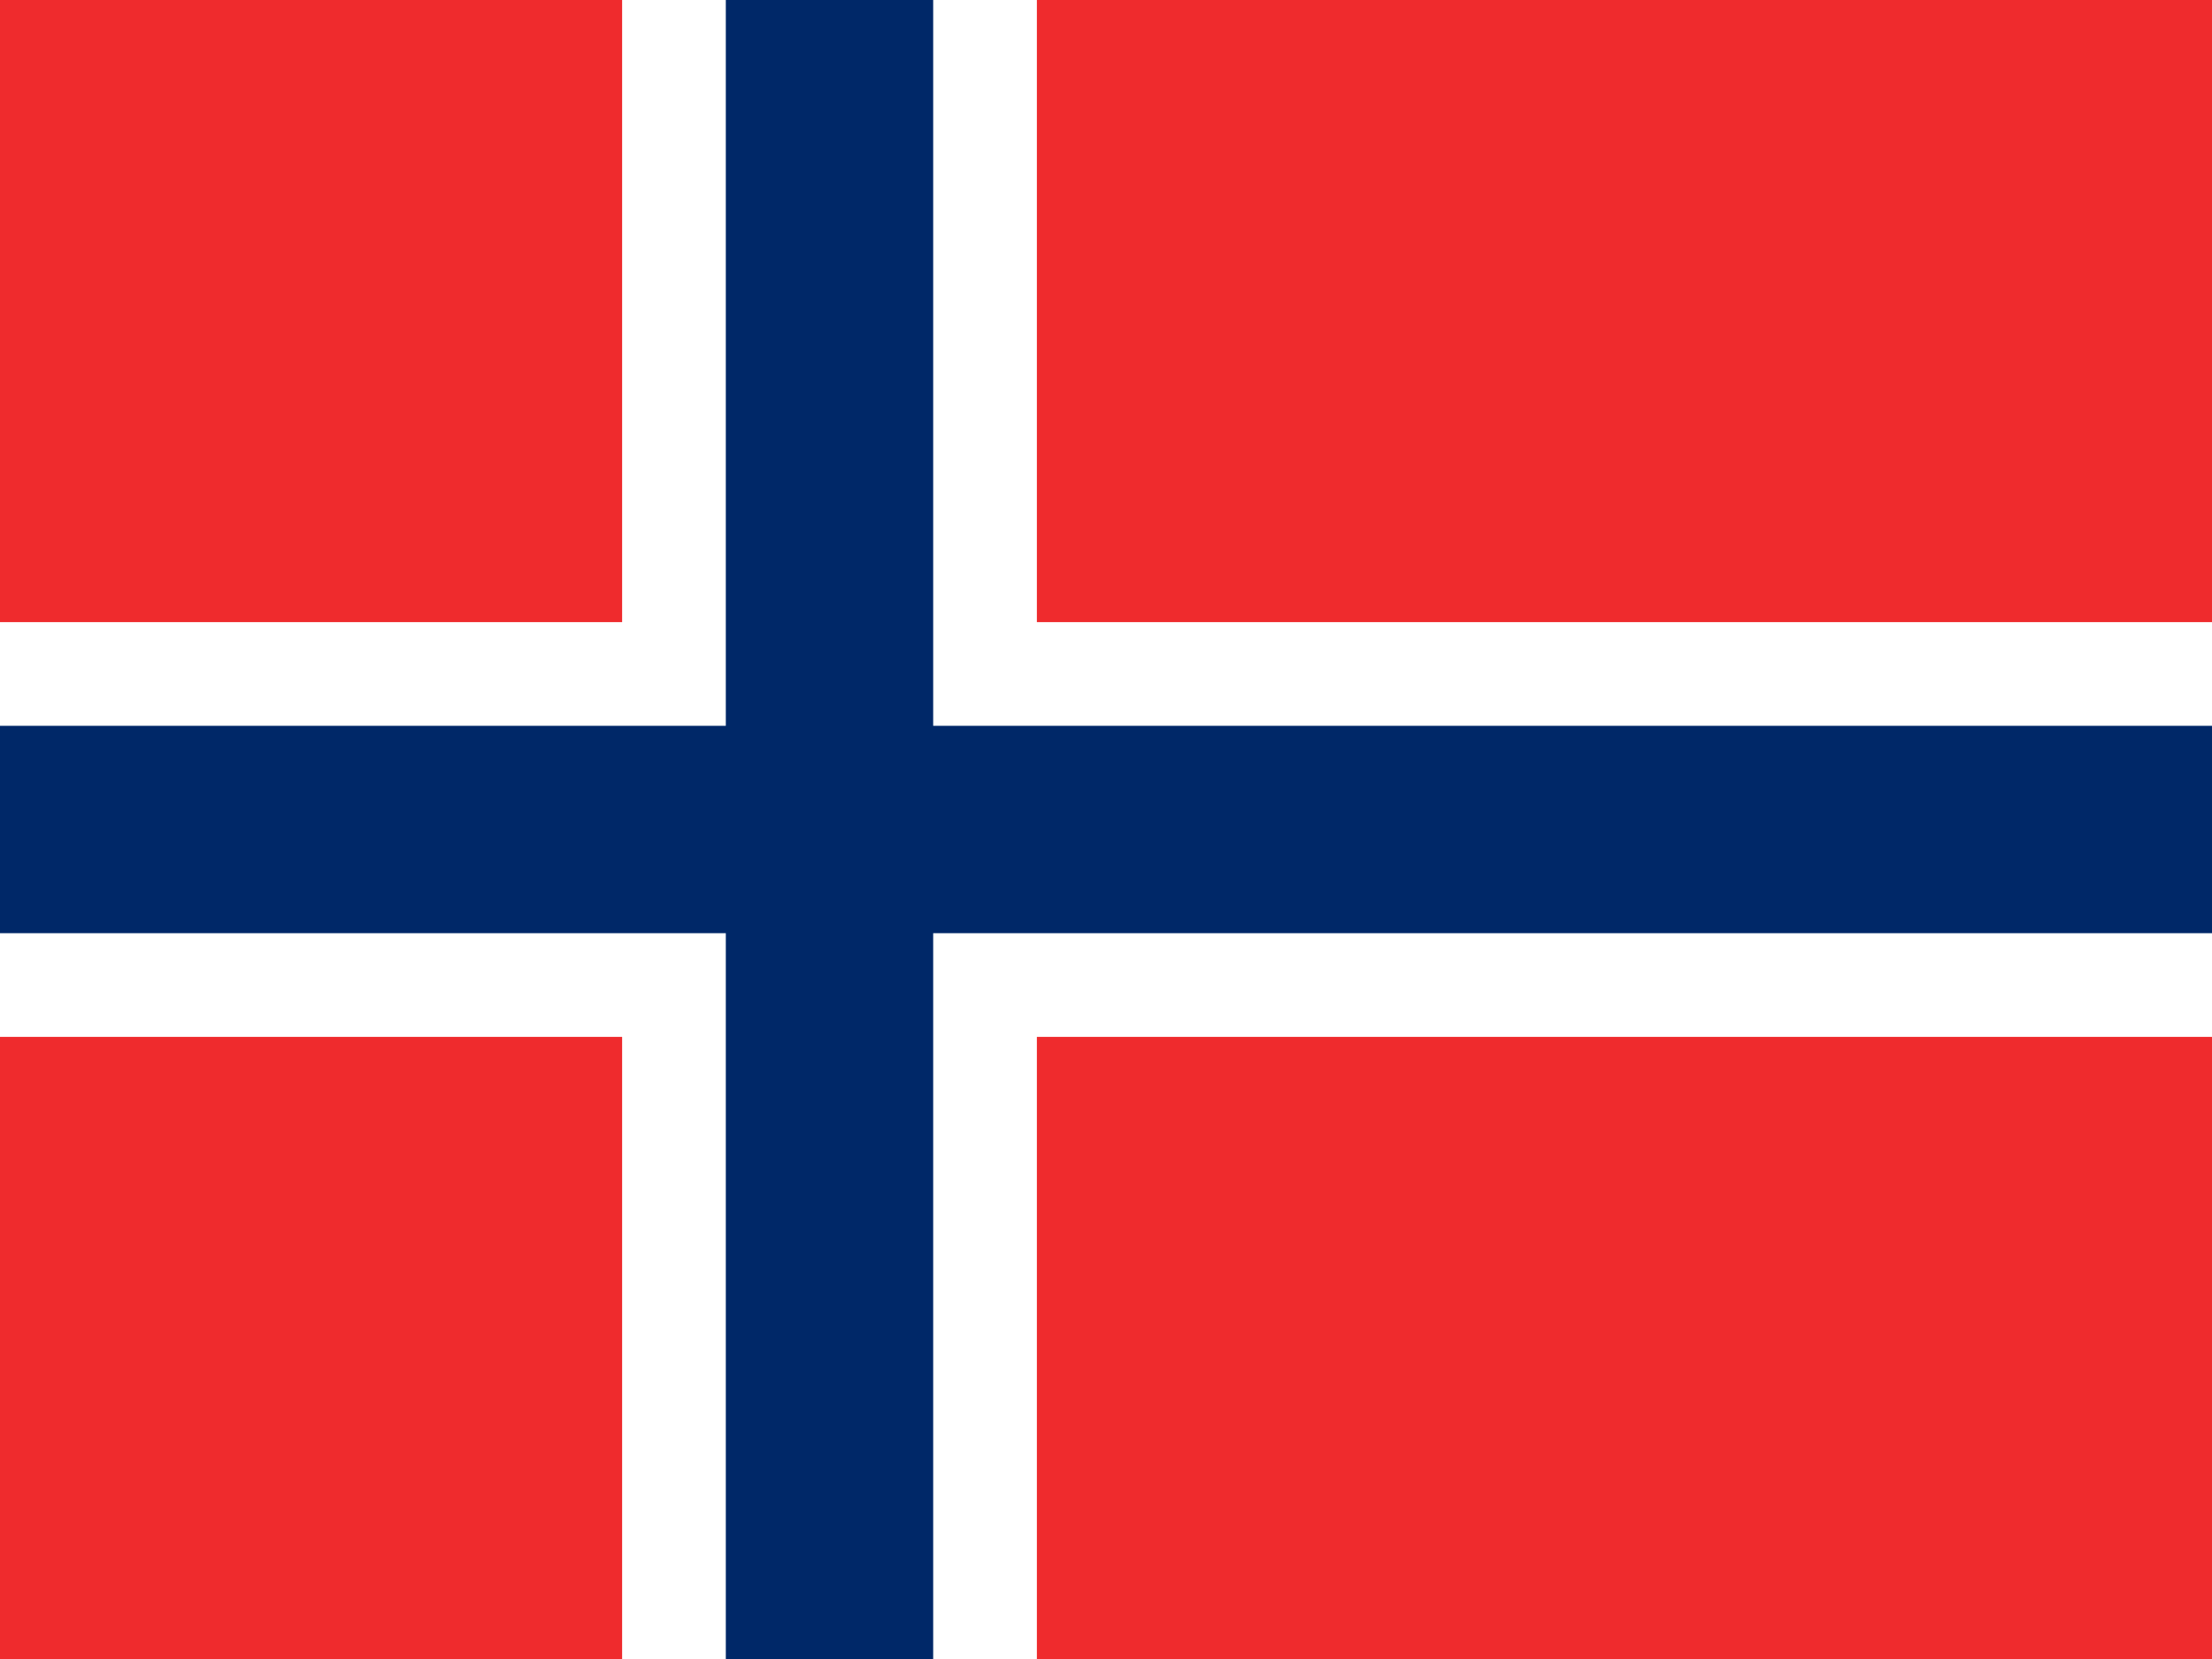
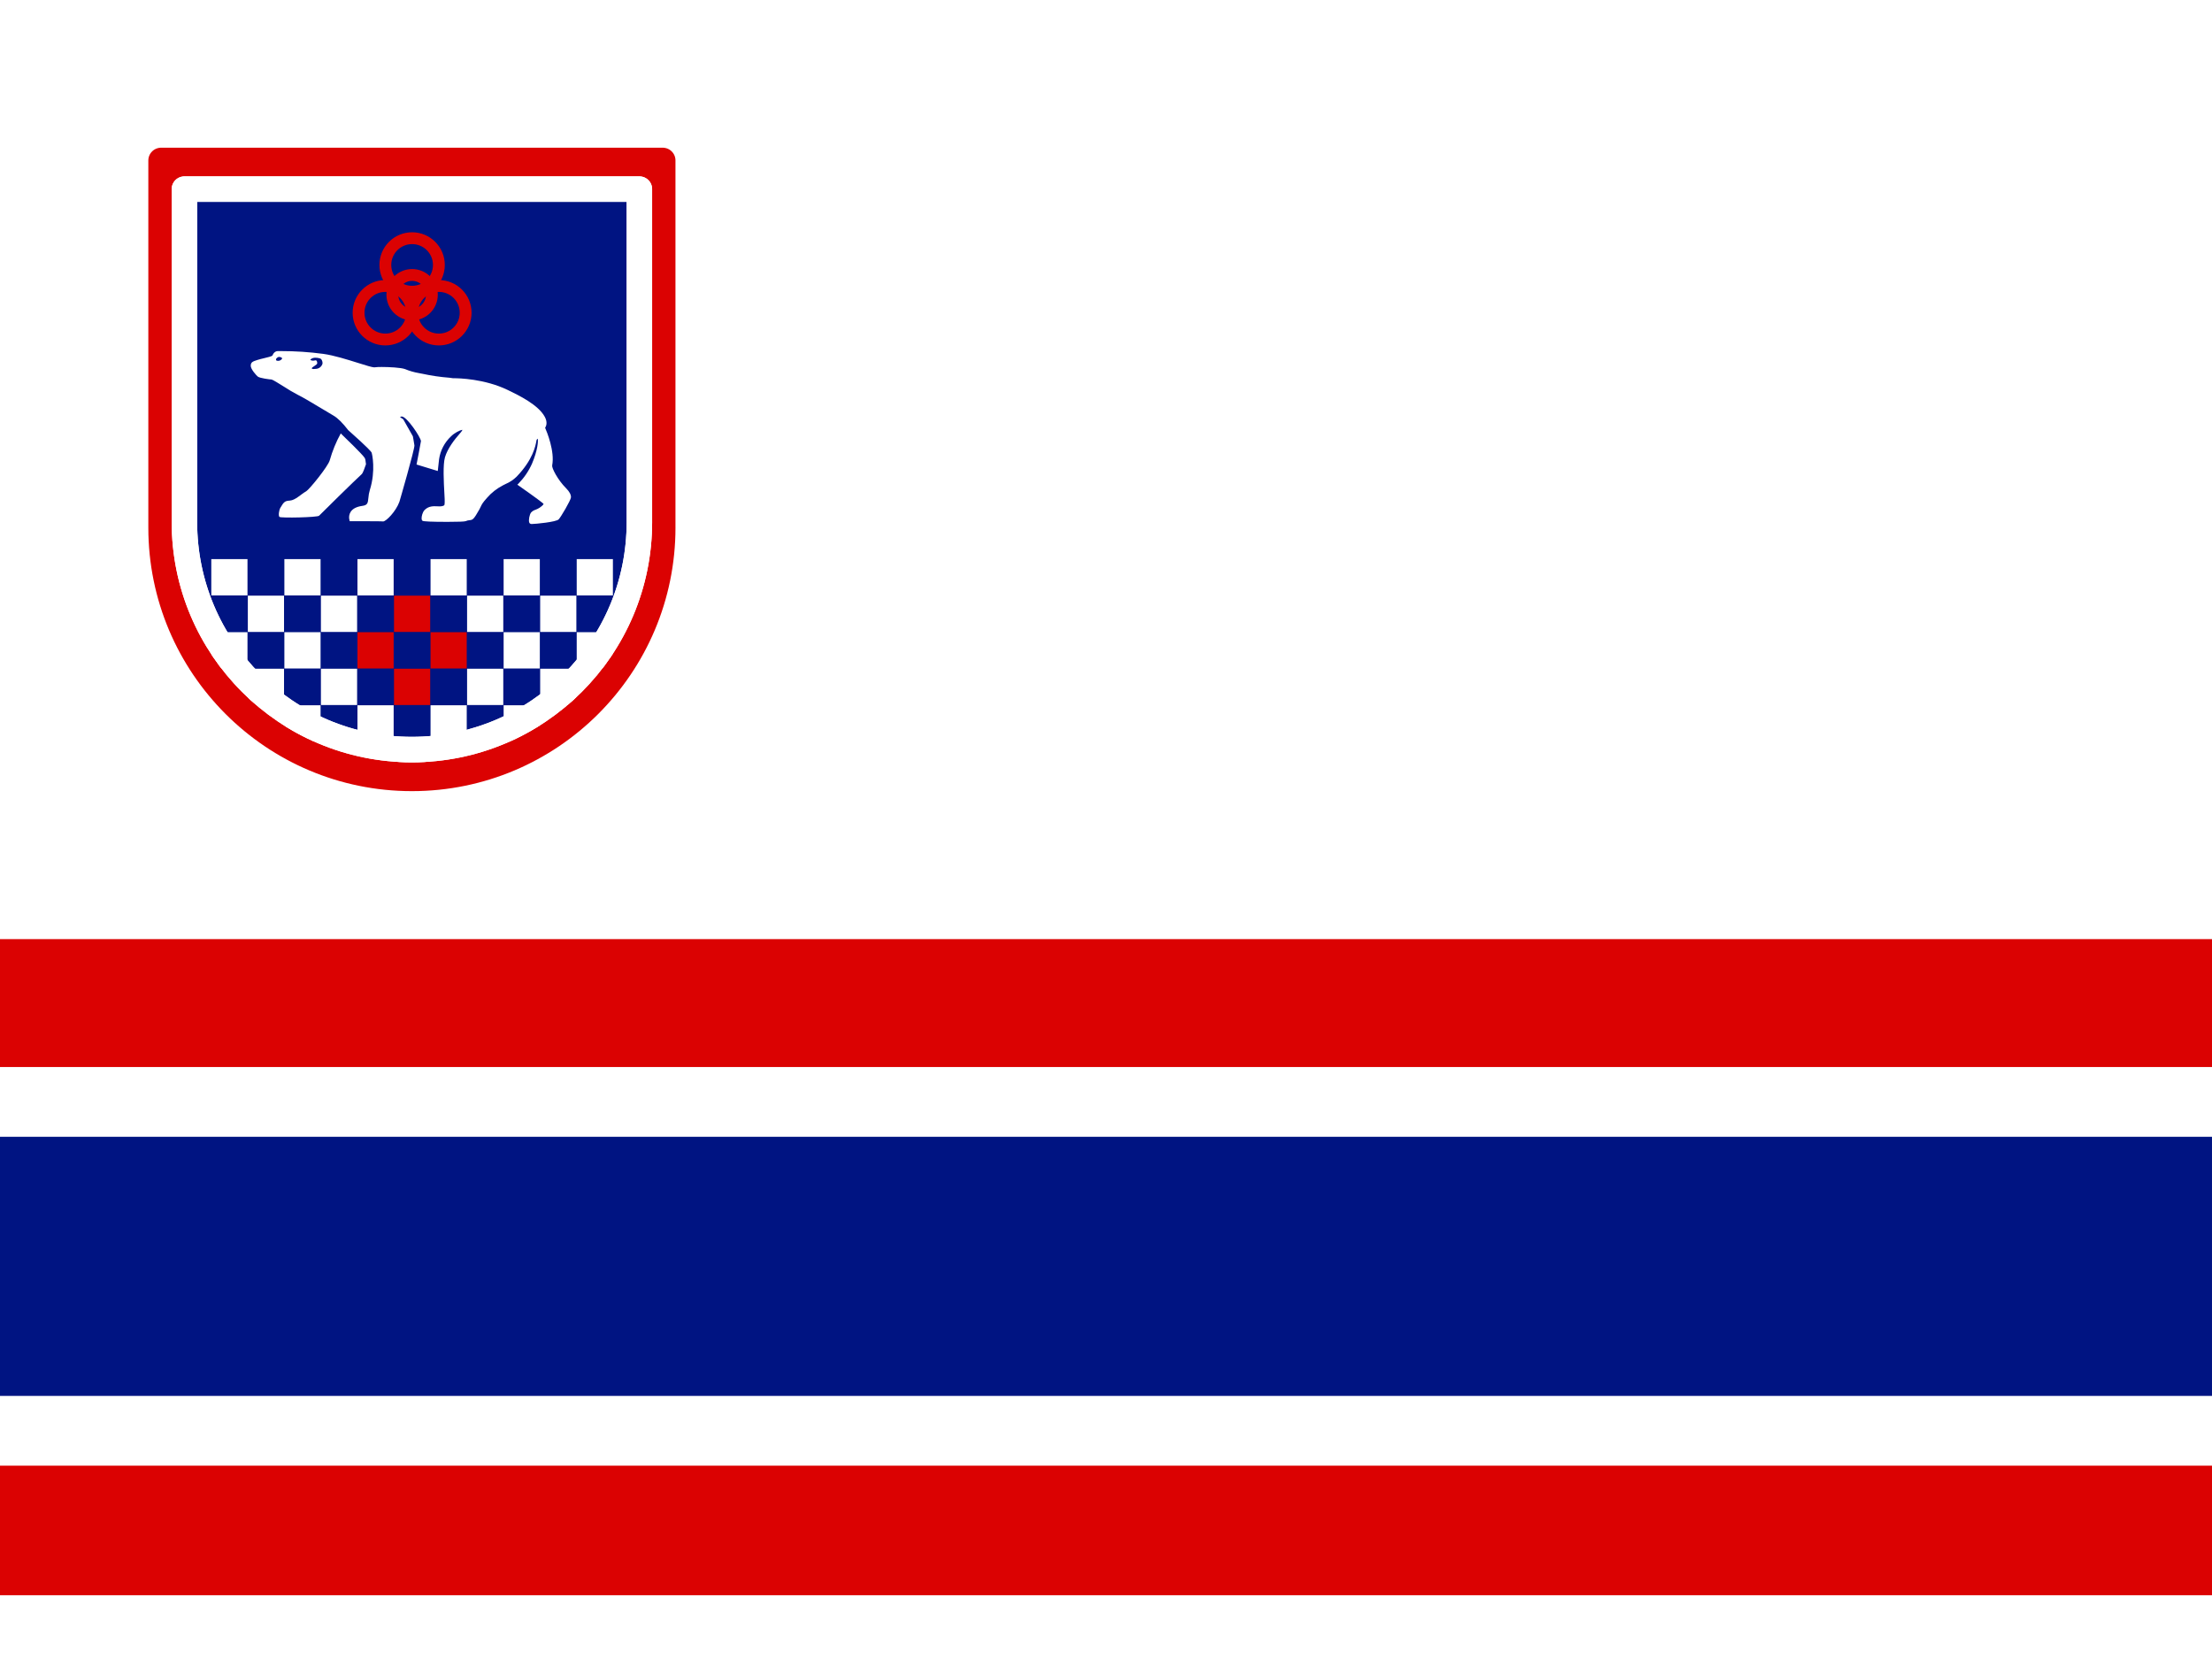
- <svg xmlns="http://www.w3.org/2000/svg" id="flag-icons-sj" viewBox="0 0 640 480">
-   <path fill="#ef2b2d" d="M0 0h640v480H0z" />
-   <path fill="#fff" d="M180 0h120v480H180z" />
-   <path fill="#fff" d="M0 180h640v120H0z" />
-   <path fill="#002868" d="M210 0h60v480h-60z" />
-   <path fill="#002868" d="M0 210h640v60H0z" />
+ <svg xmlns="http://www.w3.org/2000/svg" width="400" height="300" viewBox="0 0 400 300">
+   <g id="Group-copy">
+     <g id="Group">
+       <path id="Path" fill="#f16f1e" stroke="none" visibility="hidden" d="M 0 300.18 L 482.979 300.18 L 482.979 -0.18 L 0 -0.18 L 0 300.18 Z" />
+       <path id="Path-copy-8" fill="#001482" stroke="none" visibility="hidden" d="M -0 300.18 L 482.979 300.18 L 482.979 150 L -0 150 L -0 300.18 Z" />
+       <path id="Path-copy-4" fill="#ffffff" stroke="none" d="M 0 300.18 L 399.999 300.18 L 399.999 -0.18 L 0 -0.18 L 0 300.18 Z" />
+       <g id="g1">
+         <path id="Path-copy-9" fill="#db0202" stroke="none" d="M 0 288.466 L 400.48 288.466 L 400.48 169.824 L 0 169.824 L 0 288.466 Z" />
+         <g id="g2">
+           <g id="g3">
+             <path id="Rectangle" fill="#ffffff" fill-rule="evenodd" stroke="none" visibility="hidden" d="M 11.339 181.388 L 22.902 181.388 L 22.902 169.824 L 11.339 169.824 Z" />
+             <path id="Rectangle-copy-2" fill="#ffffff" fill-rule="evenodd" stroke="none" visibility="hidden" d="M 22.752 193.102 L 34.316 193.102 L 34.316 181.538 L 22.752 181.538 Z" />
+             <path id="Rectangle-copy-3" fill="#ffffff" fill-rule="evenodd" stroke="none" visibility="hidden" d="M 34.166 181.388 L 45.73 181.388 L 45.73 169.824 L 34.166 169.824 Z" />
+             <path id="Rectangle-copy-4" fill="#ffffff" fill-rule="evenodd" stroke="none" visibility="hidden" d="M 45.58 193.102 L 57.144 193.102 L 57.144 181.538 L 45.58 181.538 Z" />
+             <path id="Rectangle-copy-5" fill="#ffffff" fill-rule="evenodd" stroke="none" visibility="hidden" d="M 56.993 181.388 L 68.557 181.388 L 68.557 169.824 L 56.993 169.824 Z" />
+             <path id="Rectangle-copy-6" fill="#ffffff" fill-rule="evenodd" stroke="none" visibility="hidden" d="M 68.407 193.102 L 79.971 193.102 L 79.971 181.538 L 68.407 181.538 Z" />
+             <path id="Rectangle-copy-7" fill="#ffffff" fill-rule="evenodd" stroke="none" visibility="hidden" d="M 79.821 181.388 L 91.385 181.388 L 91.385 169.824 L 79.821 169.824 Z" />
+             <path id="Rectangle-copy" fill="#ffffff" fill-rule="evenodd" stroke="none" visibility="hidden" d="M -0.075 192.952 L 11.489 192.952 L 11.489 181.388 L -0.075 181.388 Z" />
+           </g>
+           <g id="g4">
+             <path id="path1" fill="#ffffff" fill-rule="evenodd" stroke="none" visibility="hidden" d="M 102.648 181.388 L 114.212 181.388 L 114.212 169.824 L 102.648 169.824 Z" />
+             <path id="path2" fill="#ffffff" fill-rule="evenodd" stroke="none" visibility="hidden" d="M 114.062 193.102 L 125.626 193.102 L 125.626 181.538 L 114.062 181.538 Z" />
+             <path id="path3" fill="#ffffff" fill-rule="evenodd" stroke="none" visibility="hidden" d="M 125.475 181.388 L 137.039 181.388 L 137.039 169.824 L 125.475 169.824 Z" />
+             <path id="path4" fill="#ffffff" fill-rule="evenodd" stroke="none" visibility="hidden" d="M 136.889 193.102 L 148.453 193.102 L 148.453 181.538 L 136.889 181.538 Z" />
+             <path id="path5" fill="#ffffff" fill-rule="evenodd" stroke="none" visibility="hidden" d="M 148.303 181.388 L 159.867 181.388 L 159.867 169.824 L 148.303 169.824 Z" />
+             <path id="path6" fill="#ffffff" fill-rule="evenodd" stroke="none" visibility="hidden" d="M 159.717 193.102 L 171.28 193.102 L 171.28 181.538 L 159.717 181.538 Z" />
+             <path id="path7" fill="#ffffff" fill-rule="evenodd" stroke="none" visibility="hidden" d="M 171.13 181.388 L 182.694 181.388 L 182.694 169.824 L 171.13 169.824 Z" />
+             <path id="path8" fill="#ffffff" fill-rule="evenodd" stroke="none" visibility="hidden" d="M 91.234 192.952 L 102.798 192.952 L 102.798 181.388 L 91.234 181.388 Z" />
+           </g>
+           <g id="Group-copy-3">
+             <path id="path9" fill="#ffffff" fill-rule="evenodd" stroke="none" visibility="hidden" d="M 193.958 181.388 L 205.521 181.388 L 205.521 169.824 L 193.958 169.824 Z" />
+             <path id="path10" fill="#ffffff" fill-rule="evenodd" stroke="none" visibility="hidden" d="M 205.371 193.102 L 216.935 193.102 L 216.935 181.538 L 205.371 181.538 Z" />
+             <path id="path11" fill="#ffffff" fill-rule="evenodd" stroke="none" visibility="hidden" d="M 216.785 181.388 L 228.349 181.388 L 228.349 169.824 L 216.785 169.824 Z" />
+             <path id="path12" fill="#ffffff" fill-rule="evenodd" stroke="none" visibility="hidden" d="M 228.199 193.102 L 239.762 193.102 L 239.762 181.538 L 228.199 181.538 Z" />
+             <path id="path13" fill="#ffffff" fill-rule="evenodd" stroke="none" visibility="hidden" d="M 239.612 181.388 L 251.176 181.388 L 251.176 169.824 L 239.612 169.824 Z" />
+             <path id="path14" fill="#ffffff" fill-rule="evenodd" stroke="none" visibility="hidden" d="M 251.026 193.102 L 262.59 193.102 L 262.59 181.538 L 251.026 181.538 Z" />
+             <path id="path15" fill="#ffffff" fill-rule="evenodd" stroke="none" visibility="hidden" d="M 262.44 181.388 L 274.004 181.388 L 274.004 169.824 L 262.44 169.824 Z" />
+             <path id="path16" fill="#ffffff" fill-rule="evenodd" stroke="none" visibility="hidden" d="M 182.544 192.952 L 194.108 192.952 L 194.108 181.388 L 182.544 181.388 Z" />
+           </g>
+           <g id="Group-copy-2">
+             <path id="path17" fill="#ffffff" fill-rule="evenodd" stroke="none" visibility="hidden" d="M 285.267 181.388 L 296.831 181.388 L 296.831 169.824 L 285.267 169.824 Z" />
+             <path id="path18" fill="#ffffff" fill-rule="evenodd" stroke="none" visibility="hidden" d="M 296.681 193.102 L 308.245 193.102 L 308.245 181.538 L 296.681 181.538 Z" />
+             <path id="path19" fill="#ffffff" fill-rule="evenodd" stroke="none" visibility="hidden" d="M 308.094 181.388 L 319.658 181.388 L 319.658 169.824 L 308.094 169.824 Z" />
+             <path id="path20" fill="#ffffff" fill-rule="evenodd" stroke="none" visibility="hidden" d="M 319.508 193.102 L 331.072 193.102 L 331.072 181.538 L 319.508 181.538 Z" />
+             <path id="path21" fill="#ffffff" fill-rule="evenodd" stroke="none" visibility="hidden" d="M 330.922 181.388 L 342.486 181.388 L 342.486 169.824 L 330.922 169.824 Z" />
+             <path id="path22" fill="#ffffff" fill-rule="evenodd" stroke="none" visibility="hidden" d="M 342.335 193.102 L 353.899 193.102 L 353.899 181.538 L 342.335 181.538 Z" />
+             <path id="path23" fill="#ffffff" fill-rule="evenodd" stroke="none" visibility="hidden" d="M 353.749 181.388 L 365.313 181.388 L 365.313 169.824 L 353.749 169.824 Z" />
+             <path id="path24" fill="#ffffff" fill-rule="evenodd" stroke="none" visibility="hidden" d="M 273.853 192.952 L 285.417 192.952 L 285.417 181.388 L 273.853 181.388 Z" />
+           </g>
+           <g id="Group-copy-4">
+             <path id="path25" fill="#ffffff" fill-rule="evenodd" stroke="none" visibility="hidden" d="M 376.577 181.388 L 388.14 181.388 L 388.14 169.824 L 376.577 169.824 Z" />
+             <path id="path26" fill="#ffffff" fill-rule="evenodd" stroke="none" visibility="hidden" d="M 387.99 193.102 L 399.554 193.102 L 399.554 181.538 L 387.99 181.538 Z" />
+             <path id="path27" fill="#ffffff" fill-rule="evenodd" stroke="none" visibility="hidden" d="M 399.404 181.388 L 410.968 181.388 L 410.968 169.824 L 399.404 169.824 Z" />
+             <path id="path28" fill="#ffffff" fill-rule="evenodd" stroke="none" visibility="hidden" d="M 410.818 193.102 L 422.381 193.102 L 422.381 181.538 L 410.818 181.538 Z" />
+             <path id="path29" fill="#ffffff" fill-rule="evenodd" stroke="none" visibility="hidden" d="M 422.231 181.388 L 433.795 181.388 L 433.795 169.824 L 422.231 169.824 Z" />
+             <path id="path30" fill="#ffffff" fill-rule="evenodd" stroke="none" visibility="hidden" d="M 433.645 193.102 L 445.209 193.102 L 445.209 181.538 L 433.645 181.538 Z" />
+             <path id="path31" fill="#ffffff" fill-rule="evenodd" stroke="none" visibility="hidden" d="M 445.059 181.388 L 456.623 181.388 L 456.623 169.824 L 445.059 169.824 Z" />
+             <path id="path32" fill="#ffffff" fill-rule="evenodd" stroke="none" visibility="hidden" d="M 365.163 192.952 L 376.727 192.952 L 376.727 181.388 L 365.163 181.388 Z" />
+           </g>
+           <g id="Group-copy-5">
+             <path id="path33" fill="#ffffff" fill-rule="evenodd" stroke="none" visibility="hidden" d="M 467.886 181.388 L 479.45 181.388 L 479.45 169.824 L 467.886 169.824 Z" />
+             <path id="path34" fill="#ffffff" fill-rule="evenodd" stroke="none" visibility="hidden" d="M 456.472 192.952 L 468.036 192.952 L 468.036 181.388 L 456.472 181.388 Z" />
+           </g>
+         </g>
+         <g id="g5">
+           <g id="g6">
+             <path id="path35" fill="#ffffff" fill-rule="evenodd" stroke="none" visibility="hidden" d="M 11.339 276.752 L 22.902 276.752 L 22.902 288.316 L 11.339 288.316 Z" />
+             <path id="path36" fill="#ffffff" fill-rule="evenodd" stroke="none" visibility="hidden" d="M 22.752 265.038 L 34.316 265.038 L 34.316 276.602 L 22.752 276.602 Z" />
+             <path id="path37" fill="#ffffff" fill-rule="evenodd" stroke="none" visibility="hidden" d="M 34.166 276.752 L 45.73 276.752 L 45.73 288.316 L 34.166 288.316 Z" />
+             <path id="path38" fill="#ffffff" fill-rule="evenodd" stroke="none" visibility="hidden" d="M 45.58 265.038 L 57.144 265.038 L 57.144 276.602 L 45.58 276.602 Z" />
+             <path id="path39" fill="#ffffff" fill-rule="evenodd" stroke="none" visibility="hidden" d="M 56.993 276.752 L 68.557 276.752 L 68.557 288.316 L 56.993 288.316 Z" />
+             <path id="path40" fill="#ffffff" fill-rule="evenodd" stroke="none" visibility="hidden" d="M 68.407 265.038 L 79.971 265.038 L 79.971 276.602 L 68.407 276.602 Z" />
+             <path id="path41" fill="#ffffff" fill-rule="evenodd" stroke="none" visibility="hidden" d="M 79.821 276.752 L 91.385 276.752 L 91.385 288.316 L 79.821 288.316 Z" />
+             <path id="path42" fill="#ffffff" fill-rule="evenodd" stroke="none" visibility="hidden" d="M -0.075 265.188 L 11.489 265.188 L 11.489 276.752 L -0.075 276.752 Z" />
+           </g>
+           <g id="g7">
+             <path id="path43" fill="#ffffff" fill-rule="evenodd" stroke="none" visibility="hidden" d="M 102.648 276.752 L 114.212 276.752 L 114.212 288.316 L 102.648 288.316 Z" />
+             <path id="path44" fill="#ffffff" fill-rule="evenodd" stroke="none" visibility="hidden" d="M 114.062 265.038 L 125.626 265.038 L 125.626 276.602 L 114.062 276.602 Z" />
+             <path id="path45" fill="#ffffff" fill-rule="evenodd" stroke="none" visibility="hidden" d="M 125.475 276.752 L 137.039 276.752 L 137.039 288.316 L 125.475 288.316 Z" />
+             <path id="path46" fill="#ffffff" fill-rule="evenodd" stroke="none" visibility="hidden" d="M 136.889 265.038 L 148.453 265.038 L 148.453 276.602 L 136.889 276.602 Z" />
+             <path id="path47" fill="#ffffff" fill-rule="evenodd" stroke="none" visibility="hidden" d="M 148.303 276.752 L 159.867 276.752 L 159.867 288.316 L 148.303 288.316 Z" />
+             <path id="path48" fill="#ffffff" fill-rule="evenodd" stroke="none" visibility="hidden" d="M 159.717 265.038 L 171.28 265.038 L 171.28 276.602 L 159.717 276.602 Z" />
+             <path id="path49" fill="#ffffff" fill-rule="evenodd" stroke="none" visibility="hidden" d="M 171.13 276.752 L 182.694 276.752 L 182.694 288.316 L 171.13 288.316 Z" />
+             <path id="path50" fill="#ffffff" fill-rule="evenodd" stroke="none" visibility="hidden" d="M 91.234 265.188 L 102.798 265.188 L 102.798 276.752 L 91.234 276.752 Z" />
+           </g>
+           <g id="g8">
+             <path id="path51" fill="#ffffff" fill-rule="evenodd" stroke="none" visibility="hidden" d="M 193.958 276.752 L 205.521 276.752 L 205.521 288.316 L 193.958 288.316 Z" />
+             <path id="path52" fill="#ffffff" fill-rule="evenodd" stroke="none" visibility="hidden" d="M 205.371 265.038 L 216.935 265.038 L 216.935 276.602 L 205.371 276.602 Z" />
+             <path id="path53" fill="#ffffff" fill-rule="evenodd" stroke="none" visibility="hidden" d="M 216.785 276.752 L 228.349 276.752 L 228.349 288.316 L 216.785 288.316 Z" />
+             <path id="path54" fill="#ffffff" fill-rule="evenodd" stroke="none" visibility="hidden" d="M 228.199 265.038 L 239.762 265.038 L 239.762 276.602 L 228.199 276.602 Z" />
+             <path id="path55" fill="#ffffff" fill-rule="evenodd" stroke="none" visibility="hidden" d="M 239.612 276.752 L 251.176 276.752 L 251.176 288.316 L 239.612 288.316 Z" />
+             <path id="path56" fill="#ffffff" fill-rule="evenodd" stroke="none" visibility="hidden" d="M 251.026 265.038 L 262.59 265.038 L 262.59 276.602 L 251.026 276.602 Z" />
+             <path id="path57" fill="#ffffff" fill-rule="evenodd" stroke="none" visibility="hidden" d="M 262.44 276.752 L 274.004 276.752 L 274.004 288.316 L 262.44 288.316 Z" />
+             <path id="path58" fill="#ffffff" fill-rule="evenodd" stroke="none" visibility="hidden" d="M 182.544 265.188 L 194.108 265.188 L 194.108 276.752 L 182.544 276.752 Z" />
+           </g>
+           <g id="g9">
+             <path id="path59" fill="#ffffff" fill-rule="evenodd" stroke="none" visibility="hidden" d="M 285.267 276.752 L 296.831 276.752 L 296.831 288.316 L 285.267 288.316 Z" />
+             <path id="path60" fill="#ffffff" fill-rule="evenodd" stroke="none" visibility="hidden" d="M 296.681 265.038 L 308.245 265.038 L 308.245 276.602 L 296.681 276.602 Z" />
+             <path id="path61" fill="#ffffff" fill-rule="evenodd" stroke="none" visibility="hidden" d="M 308.094 276.752 L 319.658 276.752 L 319.658 288.316 L 308.094 288.316 Z" />
+             <path id="path62" fill="#ffffff" fill-rule="evenodd" stroke="none" visibility="hidden" d="M 319.508 265.038 L 331.072 265.038 L 331.072 276.602 L 319.508 276.602 Z" />
+             <path id="path63" fill="#ffffff" fill-rule="evenodd" stroke="none" visibility="hidden" d="M 330.922 276.752 L 342.486 276.752 L 342.486 288.316 L 330.922 288.316 Z" />
+             <path id="path64" fill="#ffffff" fill-rule="evenodd" stroke="none" visibility="hidden" d="M 342.335 265.038 L 353.899 265.038 L 353.899 276.602 L 342.335 276.602 Z" />
+             <path id="path65" fill="#ffffff" fill-rule="evenodd" stroke="none" visibility="hidden" d="M 353.749 276.752 L 365.313 276.752 L 365.313 288.316 L 353.749 288.316 Z" />
+             <path id="path66" fill="#ffffff" fill-rule="evenodd" stroke="none" visibility="hidden" d="M 273.853 265.188 L 285.417 265.188 L 285.417 276.752 L 273.853 276.752 Z" />
+           </g>
+           <g id="g10">
+             <path id="path67" fill="#ffffff" fill-rule="evenodd" stroke="none" visibility="hidden" d="M 376.577 276.752 L 388.14 276.752 L 388.14 288.316 L 376.577 288.316 Z" />
+             <path id="path68" fill="#ffffff" fill-rule="evenodd" stroke="none" visibility="hidden" d="M 387.99 265.038 L 399.554 265.038 L 399.554 276.602 L 387.99 276.602 Z" />
+             <path id="path69" fill="#ffffff" fill-rule="evenodd" stroke="none" visibility="hidden" d="M 399.404 276.752 L 410.968 276.752 L 410.968 288.316 L 399.404 288.316 Z" />
+             <path id="path70" fill="#ffffff" fill-rule="evenodd" stroke="none" visibility="hidden" d="M 410.818 265.038 L 422.381 265.038 L 422.381 276.602 L 410.818 276.602 Z" />
+             <path id="path71" fill="#ffffff" fill-rule="evenodd" stroke="none" visibility="hidden" d="M 422.231 276.752 L 433.795 276.752 L 433.795 288.316 L 422.231 288.316 Z" />
+             <path id="path72" fill="#ffffff" fill-rule="evenodd" stroke="none" visibility="hidden" d="M 433.645 265.038 L 445.209 265.038 L 445.209 276.602 L 433.645 276.602 Z" />
+             <path id="path73" fill="#ffffff" fill-rule="evenodd" stroke="none" visibility="hidden" d="M 445.059 276.752 L 456.623 276.752 L 456.623 288.316 L 445.059 288.316 Z" />
+             <path id="path74" fill="#ffffff" fill-rule="evenodd" stroke="none" visibility="hidden" d="M 365.163 265.188 L 376.727 265.188 L 376.727 276.752 L 365.163 276.752 Z" />
+           </g>
+           <g id="g11">
+             <path id="path75" fill="#ffffff" fill-rule="evenodd" stroke="none" visibility="hidden" d="M 467.886 276.752 L 479.45 276.752 L 479.45 288.316 L 467.886 288.316 Z" />
+             <path id="path76" fill="#ffffff" fill-rule="evenodd" stroke="none" visibility="hidden" d="M 456.472 265.188 L 468.036 265.188 L 468.036 276.752 L 456.472 276.752 Z" />
+           </g>
+         </g>
+         <path id="Path-copy-10" fill="#ffffff" stroke="none" d="M 0 265.038 L 400.48 265.038 L 400.48 192.952 L 0 192.952 L 0 265.038 Z" />
+         <path id="Path-copy-12" fill="#001482" stroke="none" d="M 0 252.423 L 399.999 252.423 L 399.999 228.995 L 0 228.995 L 0 252.423 Z M 0 228.995 L 399.999 228.995 L 399.999 205.567 L 0 205.567 L 0 228.995 Z" />
+       </g>
+     </g>
+     <g id="g12">
+       <g id="g13">
+         <path id="path77" fill="#db0202" stroke="#db0202" stroke-width="4.608" stroke-linecap="round" stroke-linejoin="round" d="M 119.844 29.014 L 29.127 29.014 L 29.127 95.221 C 29.129 95.28 29.127 95.341 29.127 95.401 C 29.127 120.451 49.435 140.759 74.485 140.759 C 99.536 140.759 119.844 120.451 119.844 95.401 C 119.844 95.34 119.842 95.28 119.842 95.221 L 119.842 29.014 L 119.844 29.014 Z" />
+         <path id="Path-copy-5" fill="#001482" stroke="#ffffff" stroke-width="4.608" stroke-linecap="round" stroke-linejoin="round" d="M 115.623 34.198 L 33.348 34.198 L 33.348 94.244 C 33.35 94.298 33.348 94.354 33.348 94.408 C 33.348 117.127 51.766 135.545 74.485 135.545 C 97.205 135.545 115.623 117.127 115.623 94.408 C 115.623 94.352 115.621 94.298 115.621 94.244 L 115.621 34.198 L 115.623 34.198 Z" />
+         <mask id="mask1" maskUnits="userSpaceOnUse" maskContentUnits="userSpaceOnUse" mask-type="alpha">
+           <path id="path78" fill="#001482" stroke="#ffffff" stroke-width="4.608" stroke-linecap="round" stroke-linejoin="round" d="M 115.623 34.198 L 33.348 34.198 L 33.348 94.244 C 33.35 94.298 33.348 94.354 33.348 94.408 C 33.348 117.127 51.766 135.545 74.485 135.545 C 97.205 135.545 115.623 117.127 115.623 94.408 C 115.623 94.352 115.621 94.298 115.621 94.244 L 115.621 34.198 L 115.623 34.198 Z" />
+         </mask>
+         <g id="g14" mask="url(#mask1)">
+           <path id="Shape" fill="#db0202" fill-rule="evenodd" stroke="#ffffff" stroke-width="4.608" stroke-linecap="round" stroke-linejoin="round" visibility="hidden" d="M 74.605 228.147 L 146.319 156.433 L 74.605 84.719 L 2.891 156.433 Z" />
+           <path id="path79" fill="none" stroke="none" d="M 33.403 99.259 L 115.464 99.259 L 115.464 92.694 L 33.403 92.694 Z" />
+           <g id="g15">
+             <path id="path80" fill="#ffffff" fill-rule="evenodd" stroke="none" d="M 38.209 107.669 L 44.754 107.669 L 44.754 101.104 L 38.209 101.104 Z" />
+             <path id="Rectangle-copy-8" fill="#ffffff" fill-rule="evenodd" stroke="none" d="M 51.424 107.669 L 57.97 107.669 L 57.97 101.104 L 51.424 101.104 Z" />
+             <path id="Rectangle-copy-10" fill="#ffffff" fill-rule="evenodd" stroke="none" d="M 64.64 107.669 L 71.185 107.669 L 71.185 101.104 L 64.64 101.104 Z" />
+             <path id="Rectangle-copy-12" fill="#ffffff" fill-rule="evenodd" stroke="none" d="M 77.856 107.669 L 84.401 107.669 L 84.401 101.104 L 77.856 101.104 Z" />
+             <path id="Rectangle-copy-13" fill="#ffffff" fill-rule="evenodd" stroke="none" d="M 91.072 107.669 L 97.617 107.669 L 97.617 101.104 L 91.072 101.104 Z" />
+             <path id="Rectangle-copy-14" fill="#ffffff" fill-rule="evenodd" stroke="none" d="M 104.288 107.669 L 110.833 107.669 L 110.833 101.104 L 104.288 101.104 Z" />
+             <path id="path81" fill="#ffffff" fill-rule="evenodd" stroke="none" d="M 44.816 114.277 L 51.362 114.277 L 51.362 107.712 L 44.816 107.712 Z" />
+             <path id="Rectangle-copy-9" fill="#ffffff" fill-rule="evenodd" stroke="none" d="M 58.032 114.277 L 64.577 114.277 L 64.577 107.712 L 58.032 107.712 Z" />
+             <path id="Rectangle-copy-11" fill="#db0202" fill-rule="evenodd" stroke="none" d="M 71.248 114.277 L 77.793 114.277 L 77.793 107.712 L 71.248 107.712 Z" />
+             <path id="Rectangle-copy-17" fill="#ffffff" fill-rule="evenodd" stroke="none" d="M 84.464 114.277 L 91.009 114.277 L 91.009 107.712 L 84.464 107.712 Z" />
+             <path id="Rectangle-copy-16" fill="#ffffff" fill-rule="evenodd" stroke="none" d="M 97.68 114.277 L 104.225 114.277 L 104.225 107.712 L 97.68 107.712 Z" />
+             <path id="Rectangle-copy-27" fill="#ffffff" fill-rule="evenodd" stroke="none" d="M 38.209 120.884 L 44.754 120.884 L 44.754 114.32 L 38.209 114.32 Z" />
+             <path id="Rectangle-copy-26" fill="#ffffff" fill-rule="evenodd" stroke="none" d="M 51.424 120.884 L 57.97 120.884 L 57.97 114.32 L 51.424 114.32 Z" />
+             <path id="Rectangle-copy-25" fill="#db0202" fill-rule="evenodd" stroke="none" d="M 64.64 120.884 L 71.185 120.884 L 71.185 114.32 L 64.64 114.32 Z" />
+             <path id="Rectangle-copy-24" fill="#db0202" fill-rule="evenodd" stroke="none" d="M 77.856 120.884 L 84.401 120.884 L 84.401 114.32 L 77.856 114.32 Z" />
+             <path id="Rectangle-copy-23" fill="#ffffff" fill-rule="evenodd" stroke="none" d="M 91.072 120.884 L 97.617 120.884 L 97.617 114.32 L 91.072 114.32 Z" />
+             <path id="Rectangle-copy-22" fill="#ffffff" fill-rule="evenodd" stroke="none" d="M 104.288 120.884 L 110.833 120.884 L 110.833 114.32 L 104.288 114.32 Z" />
+             <path id="Rectangle-copy-21" fill="#ffffff" fill-rule="evenodd" stroke="none" d="M 44.816 127.492 L 51.362 127.492 L 51.362 120.928 L 44.816 120.928 Z" />
+             <path id="Rectangle-copy-20" fill="#ffffff" fill-rule="evenodd" stroke="none" d="M 58.032 127.492 L 64.577 127.492 L 64.577 120.928 L 58.032 120.928 Z" />
+             <path id="Rectangle-copy-15" fill="#db0202" fill-rule="evenodd" stroke="none" d="M 71.248 127.492 L 77.793 127.492 L 77.793 120.928 L 71.248 120.928 Z" />
+             <path id="Rectangle-copy-19" fill="#ffffff" fill-rule="evenodd" stroke="none" d="M 84.464 127.492 L 91.009 127.492 L 91.009 120.928 L 84.464 120.928 Z" />
+             <path id="Rectangle-copy-18" fill="#ffffff" fill-rule="evenodd" stroke="none" d="M 97.68 127.492 L 104.225 127.492 L 104.225 120.928 L 97.68 120.928 Z" />
+             <path id="Rectangle-copy-37" fill="#ffffff" fill-rule="evenodd" stroke="none" d="M 51.424 134.1 L 57.97 134.1 L 57.97 127.535 L 51.424 127.535 Z" />
+             <path id="Rectangle-copy-36" fill="#ffffff" fill-rule="evenodd" stroke="none" d="M 64.64 134.1 L 71.185 134.1 L 71.185 127.535 L 64.64 127.535 Z" />
+             <path id="Rectangle-copy-35" fill="#ffffff" fill-rule="evenodd" stroke="none" d="M 77.856 134.1 L 84.401 134.1 L 84.401 127.535 L 77.856 127.535 Z" />
+             <path id="Rectangle-copy-34" fill="#ffffff" fill-rule="evenodd" stroke="none" d="M 91.072 134.1 L 97.617 134.1 L 97.617 127.535 L 91.072 127.535 Z" />
+             <path id="Rectangle-copy-30" fill="#ffffff" fill-rule="evenodd" stroke="none" d="M 71.248 140.708 L 77.793 140.708 L 77.793 134.143 L 71.248 134.143 Z" />
+           </g>
+         </g>
+         <path id="Path-copy-6" fill="none" stroke="#ffffff" stroke-width="4.608" stroke-linecap="round" stroke-linejoin="round" d="M 115.623 34.198 L 33.348 34.198 L 33.348 94.244 C 33.35 94.298 33.348 94.354 33.348 94.408 C 33.348 117.127 51.766 135.545 74.485 135.545 C 97.205 135.545 115.623 117.127 115.623 94.408 C 115.623 94.352 115.621 94.298 115.621 94.244 L 115.621 34.198 L 115.623 34.198 Z" />
+       </g>
+       <g id="g16">
+         <path id="Ellipse" fill="none" stroke="#db0202" stroke-width="2.142" d="M 74.522 56.553 C 74.522 53.88 72.355 51.713 69.681 51.713 C 67.008 51.713 64.841 53.88 64.841 56.553 C 64.841 59.227 67.008 61.394 69.681 61.394 C 72.355 61.394 74.522 59.227 74.522 56.553 Z" />
+         <path id="Ellipse-copy" fill="none" stroke="#db0202" stroke-width="2.142" d="M 84.203 56.553 C 84.203 53.88 82.036 51.713 79.363 51.713 C 76.689 51.713 74.522 53.88 74.522 56.553 C 74.522 59.227 76.689 61.394 79.363 61.394 C 82.036 61.394 84.203 59.227 84.203 56.553 Z" />
+         <path id="Ellipse-copy-2" fill="none" stroke="#db0202" stroke-width="2.142" d="M 79.363 47.912 C 79.363 45.239 77.195 43.072 74.522 43.072 C 71.849 43.072 69.681 45.239 69.681 47.912 C 69.681 50.586 71.849 52.753 74.522 52.753 C 77.195 52.753 79.363 50.586 79.363 47.912 Z" />
+         <path id="Ellipse-copy-3" fill="none" stroke="#db0202" stroke-width="2.142" d="M 78.096 53.296 C 78.096 51.322 76.496 49.722 74.522 49.722 C 72.548 49.722 70.948 51.322 70.948 53.296 C 70.948 55.27 72.548 56.87 74.522 56.87 C 76.496 56.87 78.096 55.27 78.096 53.296 Z" />
+       </g>
+       <g id="g17">
+         <path id="path82" fill="#001482" stroke="none" d="M 96.753 95.274 C 95.651 95.274 95.406 95.134 95.371 95.105 C 95.169 94.923 95.05 94.666 95.041 94.394 C 94.958 93.704 95.224 92.862 95.432 92.608 C 95.731 92.243 96.618 91.75 96.95 91.589 L 97.559 91.288 L 92.226 88.16 C 91.701 88.419 91.2 88.725 90.73 89.075 C 90.297 89.475 89.82 89.823 89.307 90.114 C 88.103 90.754 87.301 92.248 86.656 93.453 C 86.319 94.081 85.969 94.733 85.724 94.899 C 85.21 94.994 84.691 95.057 84.169 95.089 L 77.15 95.06 C 76.627 94.994 76.109 94.9 75.596 94.778 C 75.42 93.617 75.82 92.443 76.668 91.631 C 77.095 91.231 77.75 91.131 78.236 91.131 C 78.501 91.13 78.765 91.154 79.025 91.205 L 79.851 90.998 L 79.35 86.343 L 74.916 85.217 C 74.916 85.217 72.611 91.985 72.592 92.035 L 72.592 92.035 C 72.592 92.035 71.712 93.932 70.458 94.532 C 70.138 94.679 68.286 94.84 64.044 94.84 L 63.221 94.84 C 62.976 94.669 62.798 94.417 62.72 94.128 C 62.59 93.493 62.277 93.002 63.602 91.719 C 63.828 91.514 64.109 91.381 64.411 91.337 C 64.978 91.205 65.756 91.022 65.986 89.964 C 66.337 88.406 66.541 86.818 66.595 85.222 L 65.502 86.803 C 65.227 87.237 62.808 89.381 61.03 90.967 C 59.941 91.934 58.943 92.998 58.047 94.145 C 57.899 94.344 57.883 94.344 56.816 94.366 C 56.643 94.366 56.375 94.382 56.04 94.401 C 55.329 94.439 54.331 94.491 53.316 94.491 C 50.807 94.491 50.036 94.155 49.802 93.953 C 49.567 93.751 49.429 93.431 49.548 92.547 C 49.645 92.253 50.705 90.296 51.881 90.175 C 53.057 90.055 54.471 88.831 55.168 88.222 C 56.567 87.003 58.544 84.247 58.948 82.668 C 59.46 80.657 60.721 78.544 60.935 77.295 L 60.683 76.951 L 59.377 75.699 C 58.488 75.132 57.534 74.466 56.61 73.823 C 54.788 72.554 50.537 70.247 49.797 69.69 C 49.01 69.097 49.519 69.351 49.019 69.154 C 49.019 69.154 47.226 69.099 46.036 68.293 L 45.595 67.968 C 45.142 67.743 44.594 65.863 44.717 65.495 C 44.912 65.272 46.292 64.86 46.961 64.679 C 47.734 64.475 48.568 64.267 48.682 64.172 C 48.682 64.172 49.211 63.446 49.439 63.223 C 49.944 63.035 50.481 62.945 51.02 62.958 C 51.834 62.958 55.094 63.233 55.094 63.233 C 55.495 63.233 56.128 63.287 56.863 63.351 C 57.641 63.418 58.523 63.491 59.348 63.522 C 60.11 63.548 66.256 65.502 67.397 65.564 C 67.79 65.585 70.716 65.564 71.124 65.564 C 72.217 65.564 73.472 65.614 74.503 65.986 C 74.835 66.107 75.139 66.223 75.421 66.327 C 76.844 66.866 77.863 67.255 80.235 67.34 C 81.567 67.385 84.482 67.655 84.816 67.681 C 85.251 67.735 85.679 67.837 86.092 67.985 C 86.329 67.985 86.836 68.194 87.593 68.407 C 91.577 69.225 95.563 70.987 96.891 72.201 C 97.488 72.749 99.087 74.359 99.456 75.426 C 99.914 76.763 99.43 77.266 99.456 77.42 C 99.554 77.997 99.599 77.854 99.765 78.26 C 99.838 78.445 100.189 79.064 100.239 79.22 C 100.69 80.643 100.571 83.533 100.526 84.138 C 100.471 84.866 102.131 87.045 103.253 88.229 C 103.583 88.805 104.282 89.599 104.308 89.908 C 104.256 90.27 102.897 92.684 101.584 94.849 C 99.983 95.084 98.37 95.226 96.753 95.274 Z" />
+         <path id="path83" fill="#ffffff" stroke="none" d="M 96.167 94.757 L 96.167 94.757 C 96.106 94.759 96.045 94.755 95.985 94.745 C 95.856 94.712 95.753 94.617 95.71 94.491 C 95.539 94.057 95.767 93.068 96.004 92.72 C 96.223 92.461 96.513 92.273 96.839 92.179 C 97.099 92.083 97.348 91.959 97.581 91.809 C 98.328 91.302 98.292 91.115 98.292 91.112 C 98.183 90.975 96.929 90.014 93.787 87.811 L 93.55 87.65 L 93.751 87.456 C 94.773 86.408 95.603 85.187 96.201 83.851 C 97.246 81.399 97.327 79.763 97.251 79.346 C 97.156 79.372 97.114 79.422 97.028 79.559 C 97.028 79.585 97.009 79.668 96.988 79.782 C 96.839 80.61 96.383 83.126 93.414 86.204 C 92.846 86.757 92.181 87.201 91.451 87.512 L 90.948 87.764 L 90.908 87.788 C 89.826 88.348 88.86 89.109 88.062 90.031 C 87.259 90.925 87.128 91.216 86.945 91.596 C 86.877 91.745 86.801 91.909 86.685 92.12 C 85.672 93.922 85.485 94.017 84.923 94.064 C 84.677 94.081 84.436 94.14 84.211 94.24 C 84.01 94.323 82.905 94.368 80.927 94.368 C 78.082 94.368 76.547 94.299 76.393 94.171 C 76.286 94.065 76.23 93.918 76.239 93.768 C 76.223 93.374 76.41 92.599 76.782 92.224 C 77.527 91.48 78.387 91.527 79.097 91.556 C 79.322 91.574 79.549 91.574 79.775 91.556 C 80.401 91.475 80.401 91.285 80.398 91.048 C 80.396 90.969 80.401 90.889 80.415 90.811 C 80.439 90.692 80.398 89.948 80.358 89.227 C 80.244 87.159 80.071 84.034 80.469 82.67 C 80.944 81.093 82.179 79.483 83.144 78.402 C 83.342 78.204 83.508 77.976 83.635 77.726 C 83.161 77.771 82.174 78.295 81.584 78.883 C 80.403 79.977 79.633 81.443 79.4 83.036 C 79.341 83.45 79.163 85.17 79.163 85.17 L 75.324 83.998 C 75.324 83.998 76.13 79.879 76.123 79.761 C 76.066 79.068 73.576 75.312 72.635 75.312 C 72.386 75.352 72.338 75.4 72.338 75.402 C 72.497 75.545 72.67 75.67 72.855 75.775 L 72.912 75.808 L 74.657 78.89 C 74.657 78.936 74.88 80.017 74.94 80.539 C 75.008 81.169 72.255 90.659 72.227 90.735 C 71.589 92.504 69.811 94.292 69.289 94.292 C 69.175 94.28 68.788 94.254 66.581 94.254 C 65.042 94.254 63.422 94.254 63.422 94.254 L 63.237 94.254 L 63.197 94.074 C 63.045 93.546 63.132 92.979 63.434 92.521 C 63.814 91.966 64.52 91.615 65.53 91.477 C 66.479 91.347 66.524 90.944 66.614 90.055 C 66.648 89.567 66.736 89.086 66.875 88.618 C 67.98 85.117 67.295 82.032 67.185 81.812 C 67.126 81.693 66.65 81.055 62.965 77.781 C 61.98 76.5 61.082 75.609 60.337 75.172 C 59.913 74.935 59.299 74.553 58.609 74.141 C 56.825 73.071 54.608 71.741 53.866 71.402 C 53.016 70.959 52.189 70.473 51.388 69.946 C 50.522 69.405 49.337 68.665 49.119 68.63 C 48.813 68.618 46.999 68.393 46.622 68.101 C 46.37 67.904 45.315 66.749 45.341 66.116 C 45.367 65.483 45.694 65.367 46.569 65.085 C 46.944 64.966 47.361 64.867 47.755 64.772 C 48.303 64.641 49.133 64.447 49.254 64.298 C 49.462 63.783 49.818 63.489 50.247 63.489 C 50.316 63.489 50.38 63.489 50.465 63.489 L 50.828 63.489 C 53.384 63.485 55.938 63.654 58.471 63.994 C 60.368 64.252 62.82 65.023 64.788 65.642 C 66.133 66.064 67.292 66.429 67.667 66.429 C 68.121 66.375 68.578 66.352 69.035 66.361 C 70.32 66.361 72.507 66.465 73.256 66.749 C 74.045 67.076 74.869 67.315 75.71 67.461 C 75.86 67.485 76.097 67.532 76.403 67.594 C 78.008 67.942 79.635 68.18 81.273 68.305 C 81.622 68.367 81.916 68.395 81.918 68.395 L 82.084 68.395 C 82.971 68.395 87.607 68.497 91.785 70.508 L 91.878 70.553 C 93.775 71.471 97.332 73.178 98.517 75.379 C 99.068 76.398 98.755 77.086 98.577 77.359 C 98.894 78.084 100.35 81.627 99.85 84.174 C 99.762 84.624 100.839 86.763 102.357 88.278 C 102.975 88.9 103.277 89.464 103.248 89.938 C 103.215 90.47 101.38 93.574 101.026 93.917 C 100.597 94.396 96.775 94.757 96.167 94.757 Z" />
+         <path id="Path-copy-3" fill="#001482" stroke="none" d="M 56.119 65.092 C 56.119 65.092 56.168 64.869 56.619 64.739 C 57.07 64.608 57.892 64.739 58.084 64.945 C 58.257 65.176 58.341 65.461 58.322 65.749 C 58.178 66.277 57.717 66.657 57.172 66.697 C 57.006 66.697 56.403 66.818 56.382 66.6 C 56.361 66.382 57.371 65.988 57.364 65.692 C 57.364 65.331 57.252 65.056 56.889 65.189 C 56.629 65.257 56.353 65.222 56.119 65.092 Z" />
+         <path id="Path-copy-2" fill="#001482" stroke="none" d="M 49.92 65.092 C 49.979 65.329 50.473 65.237 50.473 65.237 C 50.692 65.183 50.884 65.051 51.011 64.864 C 51.101 64.672 50.494 64.411 50.202 64.627 C 49.911 64.843 49.885 64.95 49.92 65.092 Z" />
+         <path id="Path-copy" fill="#ffffff" stroke="none" d="M 66.182 83.946 C 66.111 83.261 66.052 82.962 65.945 82.803 C 65.592 82.217 62.595 79.317 61.618 78.376 C 60.774 79.916 60.107 81.546 59.628 83.235 C 59.339 84.323 55.943 88.513 55.36 88.845 C 54.411 89.376 53.413 90.455 52.422 90.522 C 51.54 90.583 51.35 90.7 50.667 91.878 C 50.487 92.189 50.292 93.253 50.539 93.476 C 50.786 93.699 57.454 93.564 57.703 93.256 C 57.843 93.087 64.311 86.73 65.39 85.758 C 65.651 85.528 65.924 84.653 66.182 83.946 Z" />
+       </g>
+     </g>
+   </g>
</svg>
